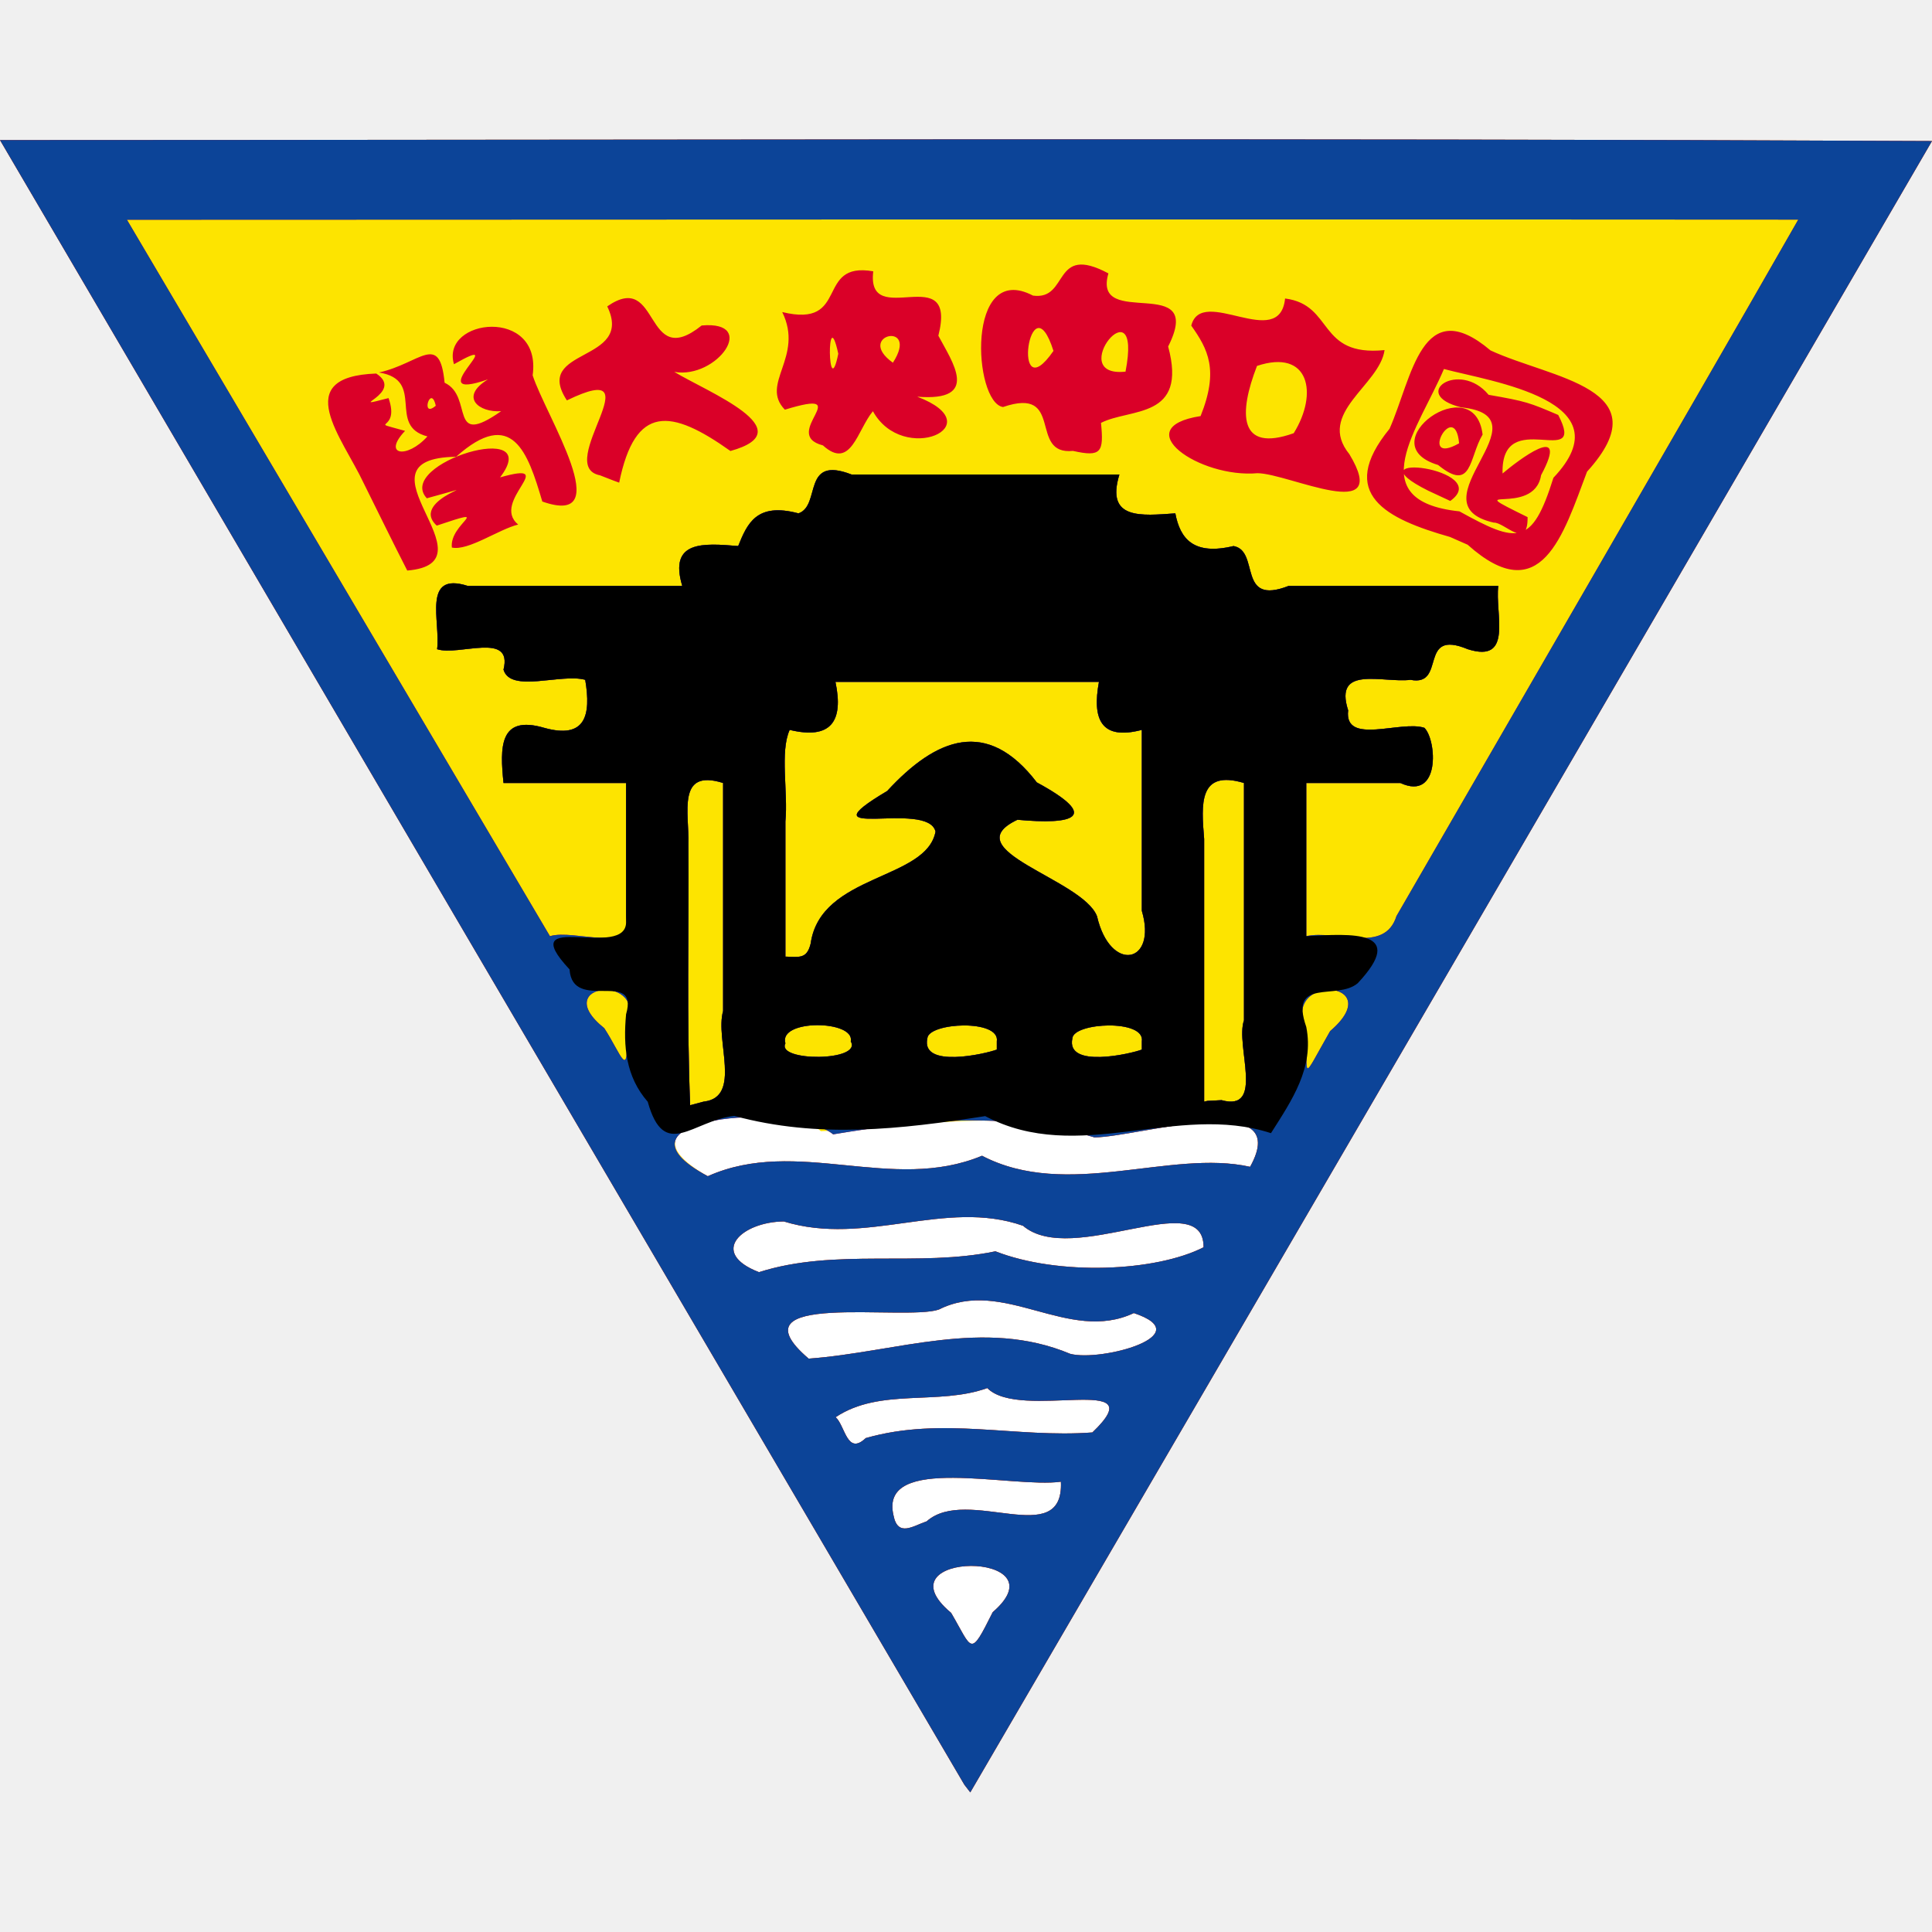
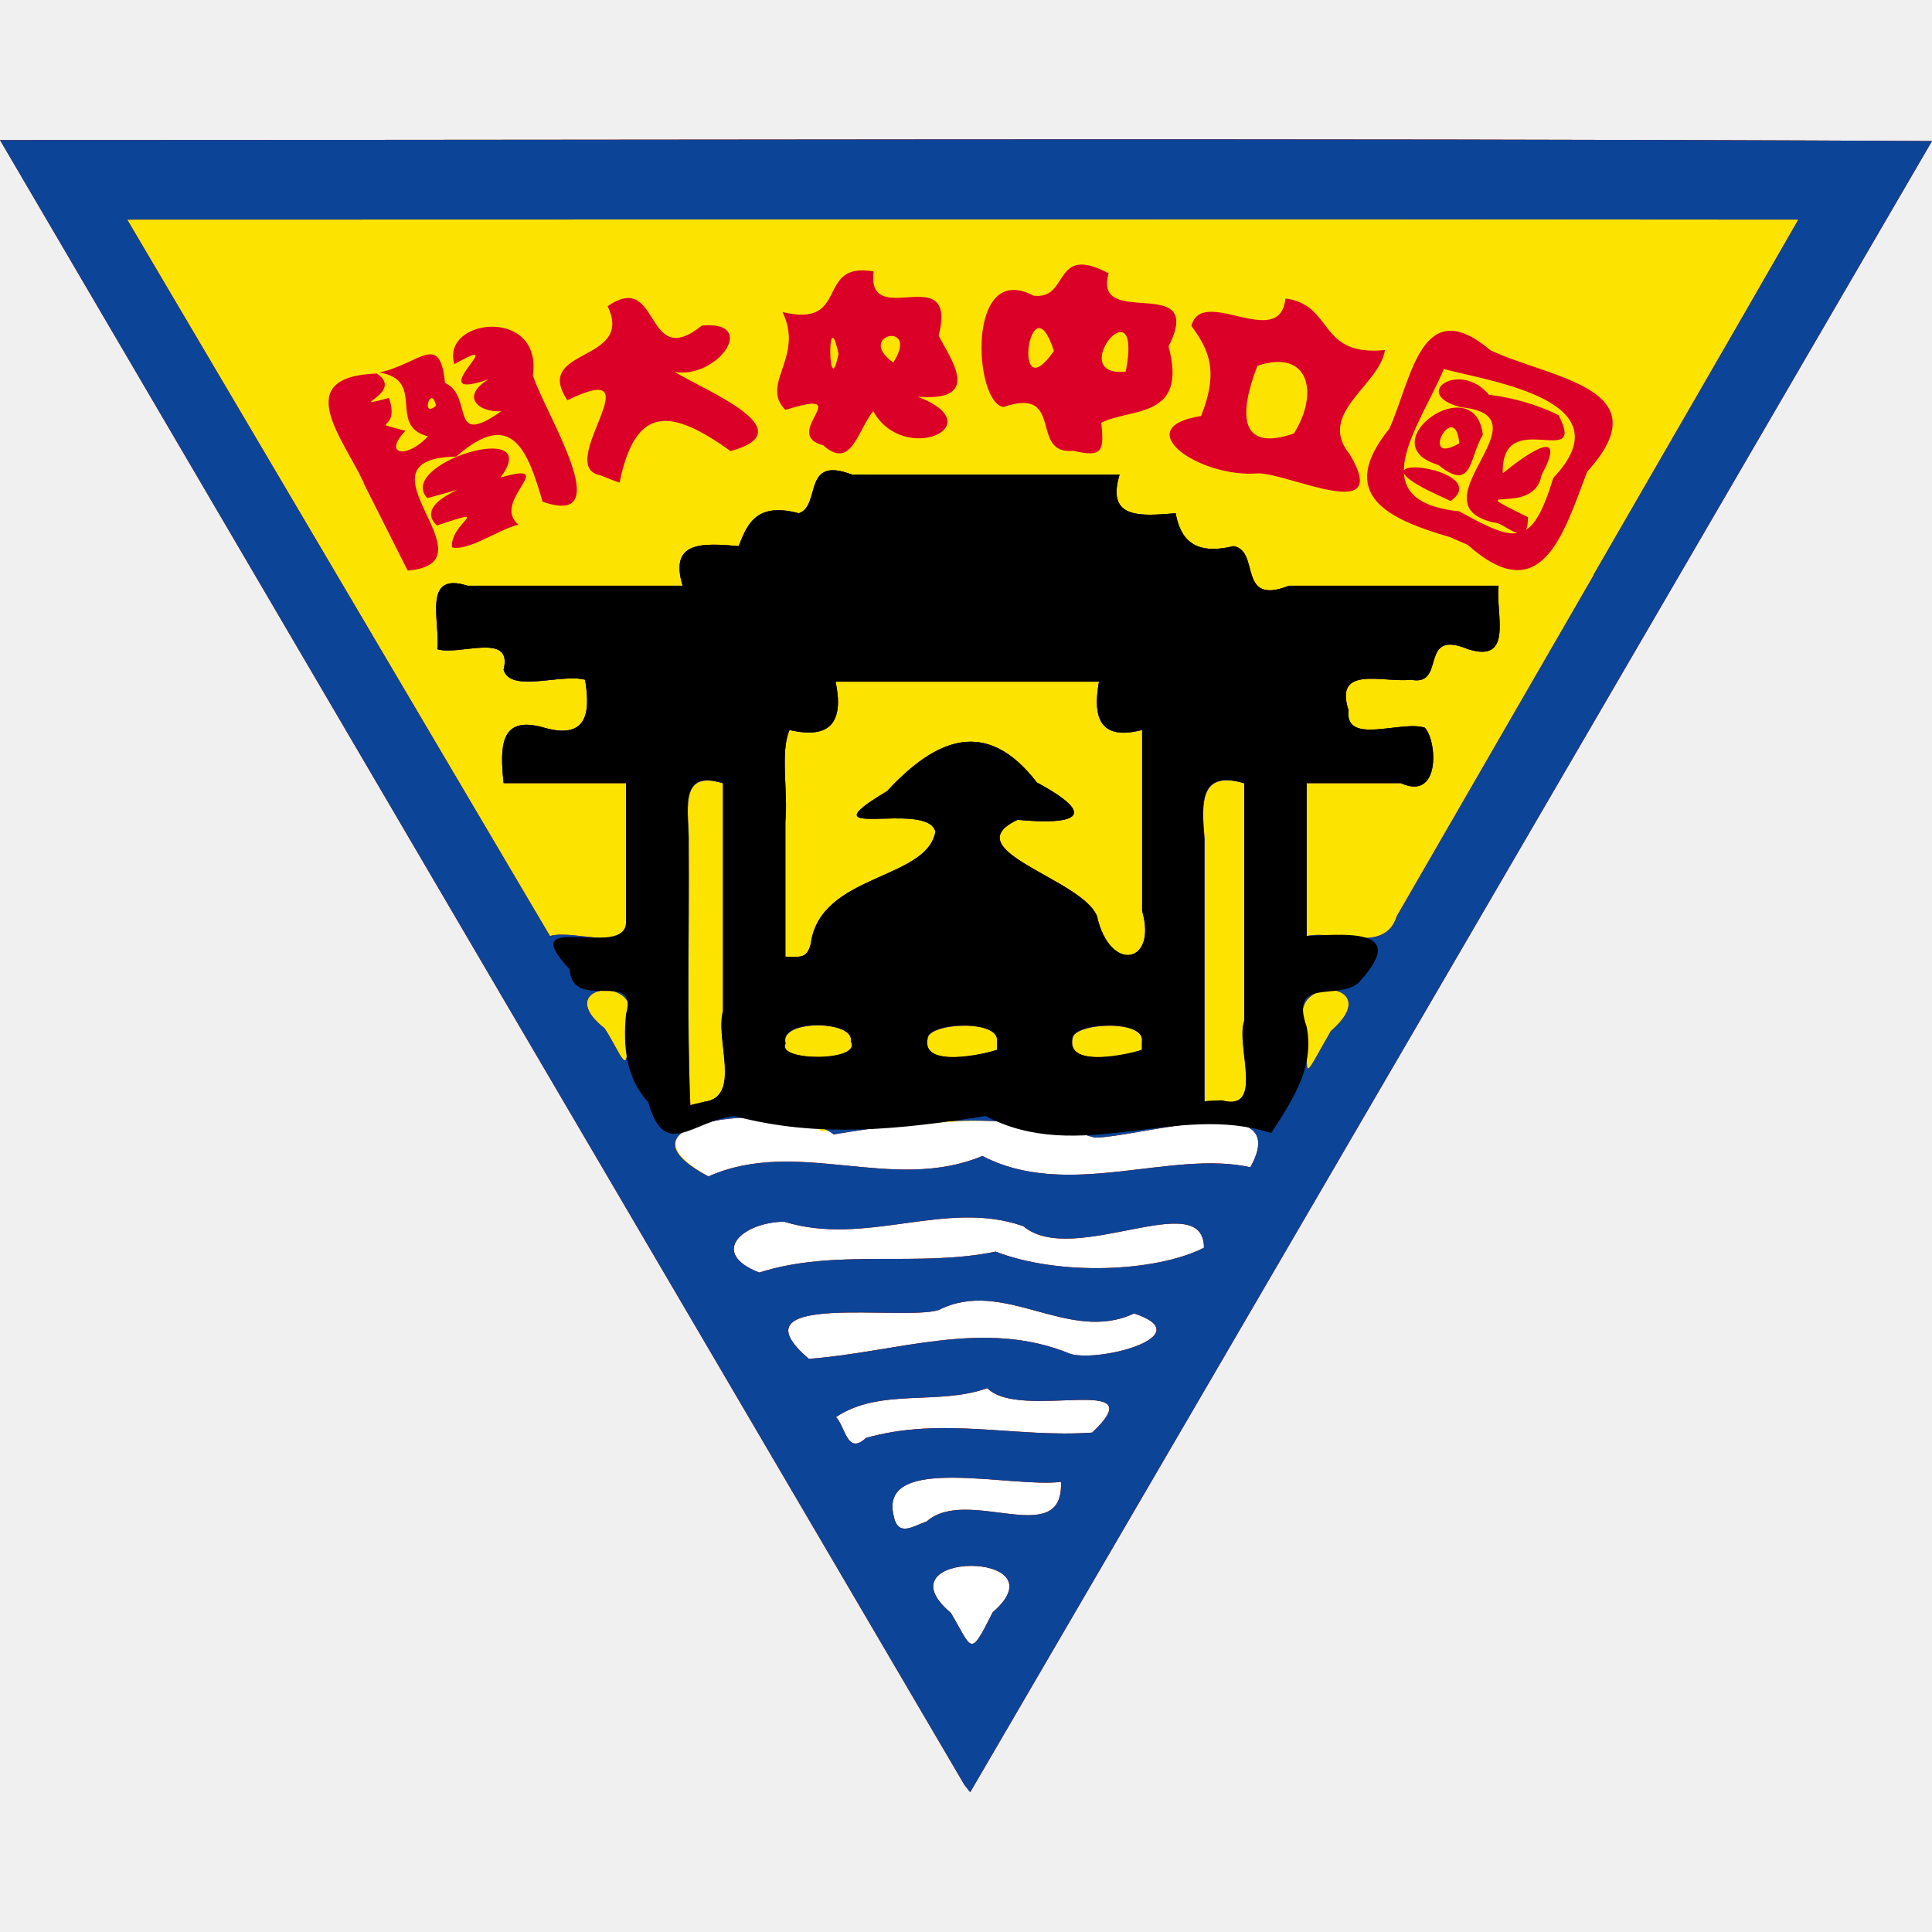
<svg xmlns="http://www.w3.org/2000/svg" width="600" height="600">
-   <path d="M298.53 521.851L192.19 335.126l214.881 1.27L298.53 521.851z" fill="#fff" />
-   <path d="M299.497 554.27A734124.92 734124.92 0 0 1 0 43.504c199.998-.031 400.012-.664 600 .3a507064.88 507064.88 0 0 1-298.671 512.842l-1.832-2.38zm8.8-53.6c22.335-19.244-36.069-19.123-12.913.219 6.735 11.481 5.743 14.117 12.913-.219zm-20.516-28.203c12.619-11.204 42.652 9.154 41.692-12.307-15.105 2.114-56.514-8.816-51.996 10.43 1.333 6.92 6.127 3.267 10.304 1.877zm-18.92-25.858c23.794-6.806 46.49.039 70.383-1.748 19.905-19.028-22.434-3.369-32.628-13.786-15.237 5.506-33.33-.152-47.094 9.043 2.977 2.68 3.522 12.03 9.339 6.491zm-17.72-24.67c27.215-2 54.31-12.77 81.23-1.492 9.597 2.512 40.29-5.803 19.754-12.663-20.392 9.585-40.39-11.246-60.587-1.083-10.665 3.628-65.233-5.995-40.397 15.238zm-15.44-26.858c23.795-7.574 49.424-1.465 73.429-6.474 19.6 7.63 49.734 6.355 64.651-1.253.104-19.301-40.803 6.384-56.077-6.685-24.153-8.48-48.791 6.533-74.287-1.338-13.02.12-23.444 9.65-7.716 15.75zm-15.893-29.8c27.755-12.385 57.124 5.327 85.17-6.353 26.439 13.804 58.516-2.119 83.254 3.437 13.723-24.668-34.556-9.271-48.329-9.136-28.63-9.9-56.384-2.794-84.999-1.937-8.505-8.9-68.843-5.068-35.096 13.989z" fill="#fde400" />
-   <path d="M299.497 554.27A734124.92 734124.92 0 0 1 0 43.504c199.998-.031 400.012-.664 600 .3a507064.88 507064.88 0 0 1-298.671 512.842l-1.832-2.38zm8.8-53.6c22.335-19.244-36.069-19.123-12.913.219 6.735 11.481 5.743 14.117 12.913-.219zm-20.516-28.203c12.619-11.204 42.652 9.154 41.692-12.307-15.105 2.114-56.514-8.816-51.996 10.43 1.333 6.92 6.127 3.267 10.304 1.877zm-18.92-25.858c23.794-6.806 46.49.039 70.383-1.748 19.905-19.028-22.434-3.369-32.628-13.786-15.237 5.506-33.33-.152-47.094 9.043 2.977 2.68 3.522 12.03 9.339 6.491zm-17.72-24.67c27.215-2 54.31-12.77 81.23-1.492 9.597 2.512 40.29-5.803 19.754-12.663-20.392 9.585-40.39-11.246-60.587-1.083-10.665 3.628-65.233-5.995-40.397 15.238zm-15.44-26.858c23.795-7.574 49.424-1.465 73.429-6.474 19.6 7.63 49.734 6.355 64.651-1.253.104-19.301-40.803 6.384-56.077-6.685-24.153-8.48-48.791 6.533-74.287-1.338-13.02.12-23.444 9.65-7.716 15.75zm-15.893-29.8c27.755-12.385 57.124 5.327 85.17-6.353 26.439 13.804 58.516-2.119 83.254 3.437 13.723-24.668-34.556-9.271-48.329-9.136-27.366-8.19-53.753-5.49-81.149-.952-13.2-10.562-72.83-5.108-38.946 13.004zm-1.269-23.164c11.999-1.312 3.464-19.191 6.026-28.134v-70.818c-14.481-4.57-10.475 9.35-10.785 18.95.206 27.037-.545 54.168.555 81.123l4.203-1.122zm160.812-.453c13.598 3.739 4.22-16.96 6.978-24.8v-73.699c-14.152-4.238-13.264 6.564-12.37 17.372v81.574l1.03-.217zm33.73-21.451c18.635-15.928-15.717-18.269-7.405.093.46 14.516-1.809 16.074 7.405-.093zm-218.648-1.08c7.737-17.156-24.61-14.078-6.773.172 5.353 8.182 7.818 17.484 6.773-.172zm69.78 4.28c1.412-6.668-22.595-6.98-20.298.615-2.951 5.712 23.966 5.687 20.298-.615zm45.357 0c1.107-7.003-21.205-5.874-21.57-.965-2.137 9.524 18.254 4.786 21.57 3.51v-2.544zm45.04 0c1.107-7.003-21.203-5.875-21.568-.965-2.137 9.524 18.254 4.786 21.57 3.51v-2.544zm-102.847-30.388c3.06-21.679 35.953-19.59 38.775-34.766-2.347-10.035-42.181 3.547-15.02-12.602 15.253-16.562 31.047-22.843 46.476-2.674 20.02 10.844 11.368 13.218-6.022 11.601-19.988 9.496 20.312 18.39 24.72 29.978 4.088 17.741 18.815 14.748 13.916-1.688v-56.201c-12.754 3.344-15.447-3.372-13.32-14.909h-81.835c2.604 12.312-1.422 17.994-14.213 14.91-3.091 6.827-.448 19.388-1.328 28.426v41.987c4.25.08 6.652.876 7.851-4.062zm243.18-114.522c21.193-36.756 42.485-73.456 63.525-110.3-173.018-.157-346.035.015-519.053.037l131.38 222.502c7.642-2.344 25.716 5.745 23.64-6.317v-41.261H156.37c-1.114-11.035-1.412-21.253 12.634-17.127 12.792 3.575 14.626-3.808 12.742-14.909-7.427-2.084-23.225 4.202-25.376-3.158 2.972-11.963-13.843-4.139-20.616-6.356 1.083-8.63-4.753-24.18 9.475-19.665h66.649c-4.238-14.152 6.564-13.264 17.372-12.37 2.783-6.84 5.585-13.662 18.72-10.15 7.104-2.417.92-18.122 16.508-12.054h83.156c-4.331 14.14 6.838 12.779 17.372 12.054 1.499 7.912 5.689 13.133 18.083 10.15 8.326 1.512.954 18.72 17.142 12.37h65.076c-1.083 8.63 4.753 24.18-9.475 19.665-15.6-6.503-6.486 11.71-17.776 9.516-8.57 1.047-23.946-4.712-19.376 9.475-1.322 11.03 16.43 2.983 23.689 5.432 3.87 3.899 4.991 22.835-7.472 17.128h-29.222v47.57c9.318-2.107 24.29 5.681 28.015-6.248 20.432-35.318 40.838-70.664 61.253-105.984zm-44.633-11.745c-19.74-5.614-35.349-13.295-18.765-33.612 7.008-15.8 9.939-42.43 31.345-24.322 18.857 8.778 53.579 11.662 29.978 37.659-7.365 19.508-14.195 43.153-37.083 22.684zm32.117-18.378c22.787-24.008-19.115-29.801-34.002-33.785-7.647 18.137-26.083 40.961 4.81 44.211 17.997 9.941 22.525 10.912 29.192-10.426zm-18.534 13.92c-25.638-5.81 17.606-32.907-10.1-35.795-16.315-4.024-.587-14.902 8.508-3.892 11.735 2.041 12.656 2.428 21.622 6.257 9.15 17.61-17.9-3.217-17.288 18.177 4.542-3.846 21.215-16.72 11.963.52-2.157 13.462-26.62 2.003-4.19 13.032.123 10.504-7.19 1.512-10.515 1.701zm-20.313-9.895c-25.417-12.669 20.682-6.776 6.815 3.17l-6.815-3.17zm3.036-8c-21.71-6.532 11.281-30.327 13.82-9.454-4.289 7.22-3.178 18.133-13.82 9.454zm6.525-6.732c-1.32-14.284-13.058 7.428 0 0zm-340.199 12.368c-6.557-14.054-23.095-33.073 3.903-34.038 9.266 6.08-10.87 11.427 3.821 7.628 3.852 10.947-7.47 6.631 5.132 10.18-7.177 7.537.542 8.839 6.945 1.722-12.687-3.257-.353-17.518-15.065-19.853 12.759-2.779 18.87-12.775 20.394 3.178 9.167 4.268.93 20.527 17.571 8.83-6.799.524-13.138-4.344-4.098-9.876-22.064 7.674 8.447-15.5-10.559-4.701-4.237-14.268 27.407-17.9 24.434 3.45 3.943 12.31 26.68 47.537 2.998 39.192-4.492-15.255-9.317-29.48-26.77-13.903-33.811.519 12.964 32.952-15.17 35.341-4.606-9.002-9.032-18.096-13.536-27.15zm22.39-24.036c-1.54-6.973-4.902 4.196 0 0zm5 44.04c-.888-7.515 13.65-12.972-4.7-6.809-9.27-8.52 20.236-14.764-3.077-8.49-10.023-10.794 36.864-24.99 22.747-6.492 19.092-5.398-3.197 7.42 5.628 14.646-6.052 1.487-15.533 8.266-20.598 7.145zm250.218-23.093c-18.007 1.637-40.752-14.137-17.696-17.735 5.753-14.345 2.275-20.786-2.897-28.092 3.23-12.649 27.433 8.157 29.138-8.423 15.247 1.932 9.907 18.116 30.896 16.023-1.573 11.022-21.273 19.551-10.933 32.322 13.366 22.143-18.779 6.011-28.508 5.905zm11.23-12.42c7.7-12.38 4.81-26.299-11.404-20.898-5.703 14.663-5.847 27.061 11.404 20.898zm-215.435 13.083c-14.719-2.837 17.974-37.003-10.292-23.271-10.869-16.574 21.078-11.525 12.531-29.194 16.612-11.54 11.262 20.429 29.327 5.934 17.766-1.572 4.758 16.73-8.511 14.407 10.296 6.24 40.498 18.174 17.443 24.568-18.469-13.122-29.571-14.599-34.553 9.833l-1.844-.676zm69.225-9.294c-13.632-3.488 11.153-18.13-11.82-11.091-7.892-8.069 6.07-16.333-.825-30.321 21.2 5.181 10.054-15.838 28.27-12.648-2.247 18.702 26.312-4.056 20.22 19.995 4.29 8.114 13.25 20.545-6.559 18.939 23.65 9.004-4.372 21.49-13.764 4.514-4.82 5.717-6.825 18.516-15.522 10.612zm4.767-28.458c-3.67-16.874-3.287 16.074 0 0zm16.96 2.78c8.546-13.245-12.08-8.635 0 0zm55.922 27.387c-13.964 1.416-2.446-20.21-21.72-13.623-9.235-1.393-11.623-45.567 9.301-34.608 11.361 1.582 5.848-16.295 23.429-6.894-5.224 17.838 30.328-.62 18.552 22.707 6.118 22.679-11.774 19.06-20.86 23.72.92 9.122.078 10.684-8.702 8.698zm16.32-24.612c5.556-28.615-19.33 2.064 0 0zm-22.374-6.444c-7.339-23.117-13.326 19.278 0 0z" fill="#da0028" />
-   <path d="M299.497 554.27A734124.92 734124.92 0 0 1 0 43.504c199.998-.031 400.012-.664 600 .3a507064.88 507064.88 0 0 1-298.671 512.842l-1.832-2.38zm8.8-53.6c22.335-19.244-36.069-19.123-12.913.219 6.735 11.481 5.743 14.117 12.913-.219zm-20.516-28.203c12.619-11.204 42.652 9.154 41.692-12.307-15.105 2.114-56.514-8.816-51.996 10.43 1.333 6.92 6.127 3.267 10.304 1.877zm-18.92-25.858c23.794-6.806 46.49.039 70.383-1.748 19.905-19.028-22.434-3.369-32.628-13.786-15.237 5.506-33.33-.152-47.094 9.043 2.977 2.68 3.522 12.03 9.339 6.491zm-17.72-24.67c27.215-2 54.31-12.77 81.23-1.492 9.597 2.512 40.29-5.803 19.754-12.663-20.392 9.585-40.39-11.246-60.587-1.083-10.665 3.628-65.233-5.995-40.397 15.238zm-15.44-26.858c23.795-7.574 49.424-1.465 73.429-6.474 19.6 7.63 49.734 6.355 64.651-1.253.104-19.301-40.803 6.384-56.077-6.685-24.153-8.48-48.791 6.533-74.287-1.338-13.02.12-23.444 9.65-7.716 15.75zm-15.893-29.8c27.755-12.385 57.124 5.327 85.17-6.353 26.439 13.804 58.516-2.119 83.254 3.437 13.723-24.668-34.556-9.271-48.329-9.136-27.366-8.19-53.753-5.49-81.149-.952-13.2-10.562-72.83-5.108-38.946 13.004zm-1.269-23.164c11.999-1.312 3.464-19.191 6.026-28.134v-70.818c-14.481-4.57-10.475 9.35-10.785 18.95.206 27.037-.545 54.168.555 81.123l4.203-1.122zm160.812-.453c13.598 3.739 4.22-16.96 6.978-24.8v-73.699c-14.152-4.238-13.264 6.564-12.37 17.372v81.574l1.03-.217zm33.73-21.451c18.635-15.928-15.717-18.269-7.405.093.46 14.516-1.809 16.074 7.405-.093zm-218.648-1.08c7.737-17.156-24.61-14.078-6.773.172 5.353 8.182 7.818 17.484 6.773-.172zm69.78 4.28c1.412-6.668-22.595-6.98-20.298.615-2.951 5.712 23.966 5.687 20.298-.615zm45.357 0c1.107-7.003-21.205-5.874-21.57-.965-2.137 9.524 18.254 4.786 21.57 3.51v-2.544zm45.04 0c1.107-7.003-21.203-5.875-21.568-.965-2.137 9.524 18.254 4.786 21.57 3.51v-2.544zm-102.847-30.388c3.06-21.679 35.953-19.59 38.775-34.766-2.347-10.035-42.181 3.547-15.02-12.602 15.253-16.562 31.047-22.843 46.476-2.674 20.02 10.844 11.368 13.218-6.022 11.601-19.988 9.496 20.312 18.39 24.72 29.978 4.088 17.741 18.815 14.748 13.916-1.688v-56.201c-12.754 3.344-15.447-3.372-13.32-14.909h-81.835c2.604 12.312-1.422 17.994-14.213 14.91-3.091 6.827-.448 19.388-1.328 28.426v41.987c4.25.08 6.652.876 7.851-4.062zm243.18-114.522c21.193-36.756 42.485-73.456 63.525-110.3-173.018-.157-346.035.015-519.053.037l131.38 222.502c7.642-2.344 25.716 5.745 23.64-6.317v-41.261H156.37c-1.114-11.035-1.412-21.253 12.634-17.127 12.792 3.575 14.626-3.808 12.742-14.909-7.427-2.084-23.225 4.202-25.376-3.158 2.972-11.963-13.843-4.139-20.616-6.356 1.083-8.63-4.753-24.18 9.475-19.665h66.649c-4.238-14.152 6.564-13.264 17.372-12.37 2.783-6.84 5.585-13.662 18.72-10.15 7.104-2.417.92-18.122 16.508-12.054h83.156c-4.331 14.14 6.838 12.779 17.372 12.054 1.499 7.912 5.689 13.133 18.083 10.15 8.326 1.512.954 18.72 17.142 12.37h65.076c-1.083 8.63 4.753 24.18-9.475 19.665-15.6-6.503-6.486 11.71-17.776 9.516-8.57 1.047-23.946-4.712-19.376 9.475-1.322 11.03 16.43 2.983 23.689 5.432 3.87 3.899 4.991 22.835-7.472 17.128h-29.222v47.57c9.318-2.107 24.29 5.681 28.015-6.248 20.432-35.318 40.838-70.664 61.253-105.984z" fill="#0c4498" />
-   <path d="M201.16 342.164c-6.824-7.805-7.648-17.251-6.727-27.174 4.106-14.274-16.663-.384-17.55-13.923-17.972-19.302 18.267-2.461 17.549-15.062v-42.842H156.37c-1.114-11.035-1.412-21.253 12.634-17.127 12.792 3.575 14.626-3.808 12.742-14.909-7.427-2.084-23.225 4.202-25.376-3.158 2.972-11.963-13.843-4.139-20.616-6.356 1.083-8.63-4.753-24.18 9.475-19.665h66.649c-4.238-14.152 6.564-13.264 17.372-12.37 2.783-6.84 5.585-13.662 18.72-10.15 7.104-2.417.92-18.122 16.508-12.054h83.156c-4.331 14.14 6.838 12.779 17.372 12.054 1.499 7.912 5.689 13.133 18.083 10.15 8.326 1.512.954 18.72 17.142 12.37h65.076c-1.083 8.63 4.753 24.18-9.475 19.665-15.6-6.503-6.486 11.71-17.776 9.516-8.57 1.047-23.946-4.712-19.376 9.475-1.322 11.03 16.43 2.983 23.689 5.432 3.87 3.899 4.991 22.835-7.472 17.128h-29.222v47.579c14.205-.817 31.504-1.978 15.989 14.593-6.408 5.49-21.411-1.984-15.988 13.589 2.505 12.646-4.474 22.765-10.965 32.989-29.317-9.565-59.756 9.991-88.75-5.29-26.424 4.093-51.62 7.038-77.93-.065-12.954 1.426-21.711 14.11-26.871-4.395zm17.38-.048c11.997-1.313 3.463-19.192 6.025-28.134v-70.817c-14.481-4.57-10.475 9.35-10.785 18.95.206 27.037-.545 54.168.555 81.123l4.203-1.122zm160.811-.453c13.598 3.739 4.22-16.96 6.978-24.8v-73.698c-14.152-4.238-13.264 6.564-12.37 17.372v81.574l1.03-.217 4.362-.23zm-115.138-18.25c1.413-6.67-22.595-6.982-20.298.614-2.952 5.712 23.965 5.686 20.298-.614zm45.357 0c1.108-7.005-21.204-5.875-21.57-.966-2.137 9.524 18.254 4.786 21.57 3.51v-2.545zm45.04 0c1.109-7.004-21.203-5.876-21.568-.966-2.137 9.524 18.254 4.786 21.57 3.51v-2.545zm-102.847-30.39c3.06-21.678 35.953-19.59 38.775-34.766-2.347-10.035-42.181 3.547-15.02-12.602 15.253-16.562 31.048-22.84 46.476-2.673 20.02 10.844 11.368 13.218-6.022 11.601-19.988 9.496 20.312 18.388 24.72 29.977 4.088 17.741 18.814 14.75 13.916-1.687V226.67c-12.753 3.343-15.447-3.371-13.32-14.908h-81.835c2.604 12.312-1.422 17.994-14.213 14.91-3.091 6.827-.448 19.388-1.328 28.426v41.987c4.25.08 6.652.874 7.851-4.062z" />
+   <path d="M298.5 521.9L192.2 335l214.9 1.3-108.6 185.5z" fill="#fff" />
+   <path d="M299.5 554.3A734125 734125 0 0 1 0 43.5c200 0 400-.7 600 .3a507064.9 507064.9 0 0 1-298.7 512.8l-1.8-2.3zm8.8-53.6c22.3-19.3-36-19.2-13 .2 6.8 11.5 5.8 14.1 13-.2zm-20.5-28.2c12.6-11.2 42.6 9.1 41.7-12.3-15.1 2-56.5-8.9-52 10.4 1.3 7 6.1 3.3 10.3 1.9zm-19-25.9c23.9-6.8 46.6 0 70.4-1.7 20-19-22.4-3.4-32.6-13.8-15.2 5.5-33.3-.2-47 9 2.9 2.7 3.4 12 9.3 6.5zM251.2 422c27.3-2 54.4-12.7 81.3-1.5 9.6 2.6 40.3-5.8 19.7-12.6-20.4 9.6-40.4-11.3-60.6-1.1-10.6 3.6-65.2-6-40.4 15.2zm-15.4-26.8c23.8-7.6 49.4-1.5 73.4-6.5 19.6 7.6 49.8 6.4 64.7-1.2 0-19.3-40.8 6.3-56.1-6.7-24.1-8.5-48.8 6.5-74.3-1.4-13 .2-23.4 9.7-7.7 15.8zm-15.9-29.8c27.8-12.4 57.1 5.3 85.2-6.4 26.4 13.8 58.5-2 83.2 3.5 13.8-24.7-34.5-9.3-48.3-9.2-28.6-9.9-56.4-2.8-85-2-8.5-8.8-68.8-5-35 14z" fill="#fde400" />
+   <path d="M299.5 554.3A734125 734125 0 0 1 0 43.5c200 0 400-.7 600 .3a507064.9 507064.9 0 0 1-298.7 512.8l-1.8-2.3zm8.8-53.6c22.3-19.3-36-19.2-13 .2 6.8 11.5 5.8 14.1 13-.2zm-20.5-28.2c12.6-11.2 42.6 9.1 41.7-12.3-15.1 2-56.5-8.9-52 10.4 1.3 7 6.1 3.3 10.3 1.9zm-19-25.9c23.9-6.8 46.6 0 70.4-1.7 20-19-22.4-3.4-32.6-13.8-15.2 5.5-33.3-.2-47 9 2.9 2.7 3.4 12 9.3 6.5zM251.2 422c27.3-2 54.4-12.7 81.3-1.5 9.6 2.6 40.3-5.8 19.7-12.6-20.4 9.6-40.4-11.3-60.6-1.1-10.6 3.6-65.2-6-40.4 15.2zm-15.4-26.8c23.8-7.6 49.4-1.5 73.4-6.5 19.6 7.6 49.8 6.4 64.7-1.2 0-19.3-40.8 6.3-56.1-6.7-24.1-8.5-48.8 6.5-74.3-1.4-13 .2-23.4 9.7-7.7 15.8zm-15.9-29.8c27.8-12.4 57.1 5.3 85.2-6.4 26.4 13.8 58.5-2 83.2 3.5 13.8-24.7-34.5-9.3-48.3-9.2-27.4-8.2-53.7-5.5-81.1-1-13.2-10.5-72.9-5-39 13zm-1.3-23.2c12-1.3 3.5-19.2 6-28.1v-70.8c-14.4-4.6-10.4 9.3-10.7 19 .2 27-.6 54 .5 81l4.2-1zm160.9-.4c13.5 3.7 4.2-17 7-24.8v-73.7c-14.2-4.3-13.3 6.5-12.4 17.3v81.6l1-.2zm33.7-21.5c18.6-16-15.7-18.3-7.4.1.4 14.5-1.8 16 7.4 0zm-218.7-1c7.8-17.2-24.6-14.1-6.7.1 5.3 8.2 7.8 17.5 6.7-.2zm69.8 4.2c1.4-6.7-22.6-7-20.3.6-3 5.7 24 5.7 20.3-.6zm45.4 0c1-7-21.2-5.9-21.6-1-2.1 9.6 18.3 4.8 21.6 3.6v-2.6zm45 0c1.1-7-21.2-5.9-21.6-1-2 9.6 18.3 4.8 21.6 3.6v-2.6zM251.8 293c3-21.7 36-19.6 38.7-34.7-2.3-10-42.1 3.5-15-12.6 15.3-16.6 31-22.9 46.5-2.7 20 10.8 11.4 13.2-6 11.6-20 9.5 20.3 18.4 24.7 30 4 17.7 18.8 14.7 14-1.7v-56.2c-12.8 3.3-15.5-3.4-13.4-15h-81.8c2.6 12.4-1.5 18-14.3 15-3 6.8-.4 19.4-1.3 28.4v42c4.3 0 6.7.9 7.9-4zm243.1-114.5c21.2-36.8 42.5-73.5 63.6-110.3-173-.2-346 0-519 0l131.3 222.5c7.6-2.3 25.7 5.8 23.6-6.3v-41.2h-38c-1.1-11-1.4-21.3 12.6-17.2 12.8 3.6 14.6-3.8 12.7-14.9-7.4-2-23.2 4.2-25.3-3.1 3-12-13.9-4.2-20.6-6.4 1-8.6-4.8-24.2 9.4-19.7H212c-4.3-14.1 6.5-13.2 17.4-12.3 2.7-6.9 5.5-13.7 18.7-10.2 7-2.4.9-18 16.5-12h83.1c-4.3 14.1 6.9 12.8 17.4 12 1.5 8 5.7 13.2 18 10.2 8.4 1.5 1 18.7 17.2 12.3h65.1c-1 8.7 4.8 24.2-9.5 19.7-15.6-6.5-6.5 11.7-17.7 9.5-8.6 1-24-4.7-19.4 9.5-1.3 11 16.4 3 23.7 5.4 3.8 4 5 22.9-7.5 17.2h-29.2v47.5c9.3-2 24.3 5.7 28-6.2l61.2-106zm-44.6-11.7c-19.7-5.7-35.3-13.3-18.8-33.7 7-15.8 10-42.4 31.4-24.3 18.8 8.8 53.6 11.7 30 37.7-7.4 19.5-14.2 43.1-37.1 22.7zm32.1-18.4c22.8-24-19-29.8-34-33.8-7.6 18.1-26 41 4.8 44.2 18 10 22.6 11 29.2-10.4zM464 162.3c-25.6-5.8 17.6-33-10.1-35.8-16.3-4-.6-14.9 8.5-3.9a68 68 0 0 1 21.6 6.3c9.2 17.6-17.9-3.2-17.3 18.1 4.6-3.8 21.3-16.7 12 .6-2.2 13.4-26.6 2-4.2 13 .1 10.5-7.2 1.5-10.5 1.7zm-20.3-9.9c-25.4-12.7 20.7-6.8 6.8 3.2l-6.8-3.2zm3-8c-21.7-6.5 11.3-30.3 13.8-9.4-4.3 7.2-3.1 18-13.8 9.4zm6.5-6.7c-1.3-14.3-13 7.4 0 0zM113 150c-6.5-14-23-33 4-34 9.2 6-11 11.4 3.8 7.6 3.8 11-7.5 6.7 5.1 10.2-7.2 7.5.5 8.8 7 1.7-12.7-3.2-.4-17.5-15.1-19.8 12.7-2.8 18.8-12.8 20.4 3.2 9.1 4.2.9 20.5 17.5 8.8-6.8.5-13-4.4-4-9.9-22.1 7.7 8.4-15.5-10.6-4.7-4.3-14.3 27.4-17.9 24.4 3.5 4 12.3 26.7 47.5 3 39.2-4.5-15.3-9.3-29.5-26.8-14-33.8.6 13 33-15.1 35.4L112.9 150zm22.4-24c-1.5-7-4.9 4.2 0 0zm5 44c-.9-7.5 13.7-13-4.7-6.8-9.2-8.5 20.3-14.7-3-8.5-10-10.7 36.8-25 22.7-6.4 19-5.4-3.2 7.4 5.6 14.6-6 1.5-15.5 8.3-20.6 7.1zm250.3-23c-18 1.6-40.8-14.2-17.7-17.8 5.7-14.3 2.2-20.8-3-28 3.3-12.7 27.5 8 29.2-8.5 15.2 2 9.9 18.1 30.9 16-1.6 11-21.3 19.6-11 32.3 13.4 22.2-18.7 6-28.4 6zm11.2-12.5c7.7-12.3 4.8-26.3-11.4-20.9-5.7 14.7-5.9 27 11.4 21zm-215.5 13.1c-14.7-2.8 18-37-10.2-23.3-11-16.5 21-11.5 12.5-29.2 16.6-11.5 11.2 20.5 29.3 6 17.8-1.6 4.8 16.7-8.5 14.4 10.3 6.2 40.5 18.2 17.4 24.6-18.4-13.2-29.5-14.6-34.5 9.8l-1.9-.7zm69.3-9.3c-13.7-3.5 11.1-18.1-11.8-11-8-8.1 6-16.4-.9-30.4 21.2 5.2 10-15.8 28.3-12.6-2.3 18.7 26.3-4.1 20.2 20 4.3 8 13.3 20.5-6.5 18.9 23.6 9-4.4 21.5-13.8 4.5-4.8 5.7-6.8 18.5-15.5 10.6zm4.7-28.4c-3.6-17-3.2 16 0 0zm17 2.7c8.5-13.2-12-8.6 0 0zm56 27.4c-14 1.4-2.5-20.2-21.8-13.6-9.2-1.4-11.6-45.6 9.3-34.6 11.4 1.6 5.8-16.3 23.4-6.9-5.2 17.8 30.4-.6 18.6 22.7 6.1 22.7-11.8 19-20.9 23.7 1 9.2.1 10.7-8.7 8.7zm16.2-24.6c5.6-28.6-19.3 2 0 0zm-22.3-6.4c-7.4-23.1-13.4 19.3 0 0z" fill="#da0028" />
+   <path d="M299.5 554.3A734125 734125 0 0 1 0 43.5c200 0 400-.7 600 .3a507064.9 507064.9 0 0 1-298.7 512.8l-1.8-2.3zm8.8-53.6c22.3-19.3-36-19.2-13 .2 6.8 11.5 5.8 14.1 13-.2zm-20.5-28.2c12.6-11.2 42.6 9.1 41.7-12.3-15.1 2-56.5-8.9-52 10.4 1.3 7 6.1 3.3 10.3 1.9zm-19-25.9c23.9-6.8 46.6 0 70.4-1.7 20-19-22.4-3.4-32.6-13.8-15.2 5.5-33.3-.2-47 9 2.9 2.7 3.4 12 9.3 6.5zM251.2 422c27.3-2 54.4-12.7 81.3-1.5 9.6 2.6 40.3-5.8 19.7-12.6-20.4 9.6-40.4-11.3-60.6-1.1-10.6 3.6-65.2-6-40.4 15.2zm-15.4-26.8c23.8-7.6 49.4-1.5 73.4-6.5 19.6 7.6 49.8 6.4 64.7-1.2 0-19.3-40.8 6.3-56.1-6.7-24.1-8.5-48.8 6.5-74.3-1.4-13 .2-23.4 9.7-7.7 15.8zm-15.9-29.8c27.8-12.4 57.1 5.3 85.2-6.4 26.4 13.8 58.5-2 83.2 3.5 13.8-24.7-34.5-9.3-48.3-9.2-27.4-8.2-53.7-5.5-81.1-1-13.2-10.5-72.9-5-39 13zm-1.3-23.2c12-1.3 3.5-19.2 6-28.1v-70.8c-14.4-4.6-10.4 9.3-10.7 19 .2 27-.6 54 .5 81l4.2-1zm160.9-.4c13.5 3.7 4.2-17 7-24.8v-73.7c-14.2-4.3-13.3 6.5-12.4 17.3v81.6l1-.2zm33.7-21.5c18.6-16-15.7-18.3-7.4.1.4 14.5-1.8 16 7.4 0zm-218.7-1c7.8-17.2-24.6-14.1-6.7.1 5.3 8.2 7.8 17.5 6.7-.2zm69.8 4.2c1.4-6.7-22.6-7-20.3.6-3 5.7 24 5.7 20.3-.6zm45.4 0c1-7-21.2-5.9-21.6-1-2.1 9.6 18.3 4.8 21.6 3.6v-2.6zm45 0c1.1-7-21.2-5.9-21.6-1-2 9.6 18.3 4.8 21.6 3.6v-2.6zM251.8 293c3-21.7 36-19.6 38.7-34.7-2.3-10-42.1 3.5-15-12.6 15.3-16.6 31-22.9 46.5-2.7 20 10.8 11.4 13.2-6 11.6-20 9.5 20.3 18.4 24.7 30 4 17.7 18.8 14.7 14-1.7v-56.2c-12.8 3.3-15.5-3.4-13.4-15h-81.8c2.6 12.4-1.5 18-14.3 15-3 6.8-.4 19.4-1.3 28.4v42c4.3 0 6.7.9 7.9-4zm243.1-114.5c21.2-36.8 42.5-73.5 63.6-110.3-173-.2-346 0-519 0l131.3 222.5c7.6-2.3 25.7 5.8 23.6-6.3v-41.2h-38c-1.1-11-1.4-21.3 12.6-17.2 12.8 3.6 14.6-3.8 12.7-14.9-7.4-2-23.2 4.2-25.3-3.1 3-12-13.9-4.2-20.6-6.4 1-8.6-4.8-24.2 9.4-19.7H212c-4.3-14.1 6.5-13.2 17.4-12.3 2.7-6.9 5.5-13.7 18.7-10.2 7-2.4.9-18 16.5-12h83.1c-4.3 14.1 6.9 12.8 17.4 12 1.5 8 5.7 13.2 18 10.2 8.4 1.5 1 18.7 17.2 12.3h65.1c-1 8.7 4.8 24.2-9.5 19.7-15.6-6.5-6.5 11.7-17.7 9.5-8.6 1-24-4.7-19.4 9.5-1.3 11 16.4 3 23.7 5.4 3.8 4 5 22.9-7.5 17.2h-29.2v47.5c9.3-2 24.3 5.7 28-6.2l61.2-106z" fill="#0c4498" />
+   <path d="M201.2 342.2c-6.9-7.8-7.7-17.3-6.8-27.2 4.1-14.3-16.6-.4-17.5-14-18-19.2 18.2-2.4 17.5-15v-42.8h-38c-1.1-11-1.4-21.3 12.6-17.2 12.8 3.6 14.6-3.8 12.7-14.9-7.4-2-23.2 4.2-25.3-3.1 3-12-13.9-4.2-20.6-6.4 1-8.6-4.8-24.2 9.4-19.7H212c-4.3-14.1 6.5-13.2 17.4-12.3 2.7-6.9 5.5-13.7 18.7-10.2 7-2.4.9-18 16.5-12h83.1c-4.3 14.1 6.9 12.8 17.4 12 1.5 8 5.7 13.2 18 10.2 8.4 1.5 1 18.7 17.2 12.3h65.1c-1 8.7 4.8 24.2-9.5 19.7-15.6-6.5-6.5 11.7-17.7 9.5-8.6 1-24-4.7-19.4 9.5-1.3 11 16.4 3 23.7 5.4 3.8 4 5 22.9-7.5 17.2h-29.2v47.5c14.2-.8 31.5-2 16 14.6-6.4 5.5-21.4-2-16 13.6 2.5 12.7-4.5 22.8-11 33-29.3-9.6-59.7 10-88.7-5.3-26.5 4.1-51.7 7-78 0-13 1.4-21.7 14-26.8-4.4zm17.3 0c12-1.4 3.5-19.3 6-28.2v-70.8c-14.4-4.6-10.4 9.3-10.7 19 .2 27-.6 54 .5 81l4.2-1zm160.9-.5c13.5 3.7 4.2-17 7-24.8v-73.7c-14.2-4.3-13.3 6.5-12.4 17.3v81.6l1-.2 4.4-.2zm-115.2-18.3c1.4-6.7-22.6-7-20.3.6-3 5.7 24 5.7 20.3-.6zm45.4 0c1-7-21.2-5.9-21.6-1-2.1 9.6 18.3 4.8 21.6 3.6v-2.6zm45 0c1.1-7-21.2-5.9-21.6-1-2.1 9.6 18.3 4.8 21.6 3.6v-2.6zM251.8 293c3-21.7 36-19.6 38.7-34.7-2.3-10-42.1 3.5-15-12.6 15.3-16.6 31-22.9 46.5-2.7 20 10.8 11.4 13.2-6 11.6-20 9.5 20.3 18.4 24.7 30 4 17.7 18.8 14.7 14-1.7v-56.2c-12.8 3.3-15.5-3.4-13.4-15h-81.8c2.6 12.4-1.5 18-14.3 15-3 6.8-.4 19.4-1.3 28.4v42c4.3 0 6.7.9 7.9-4z" />
</svg>
